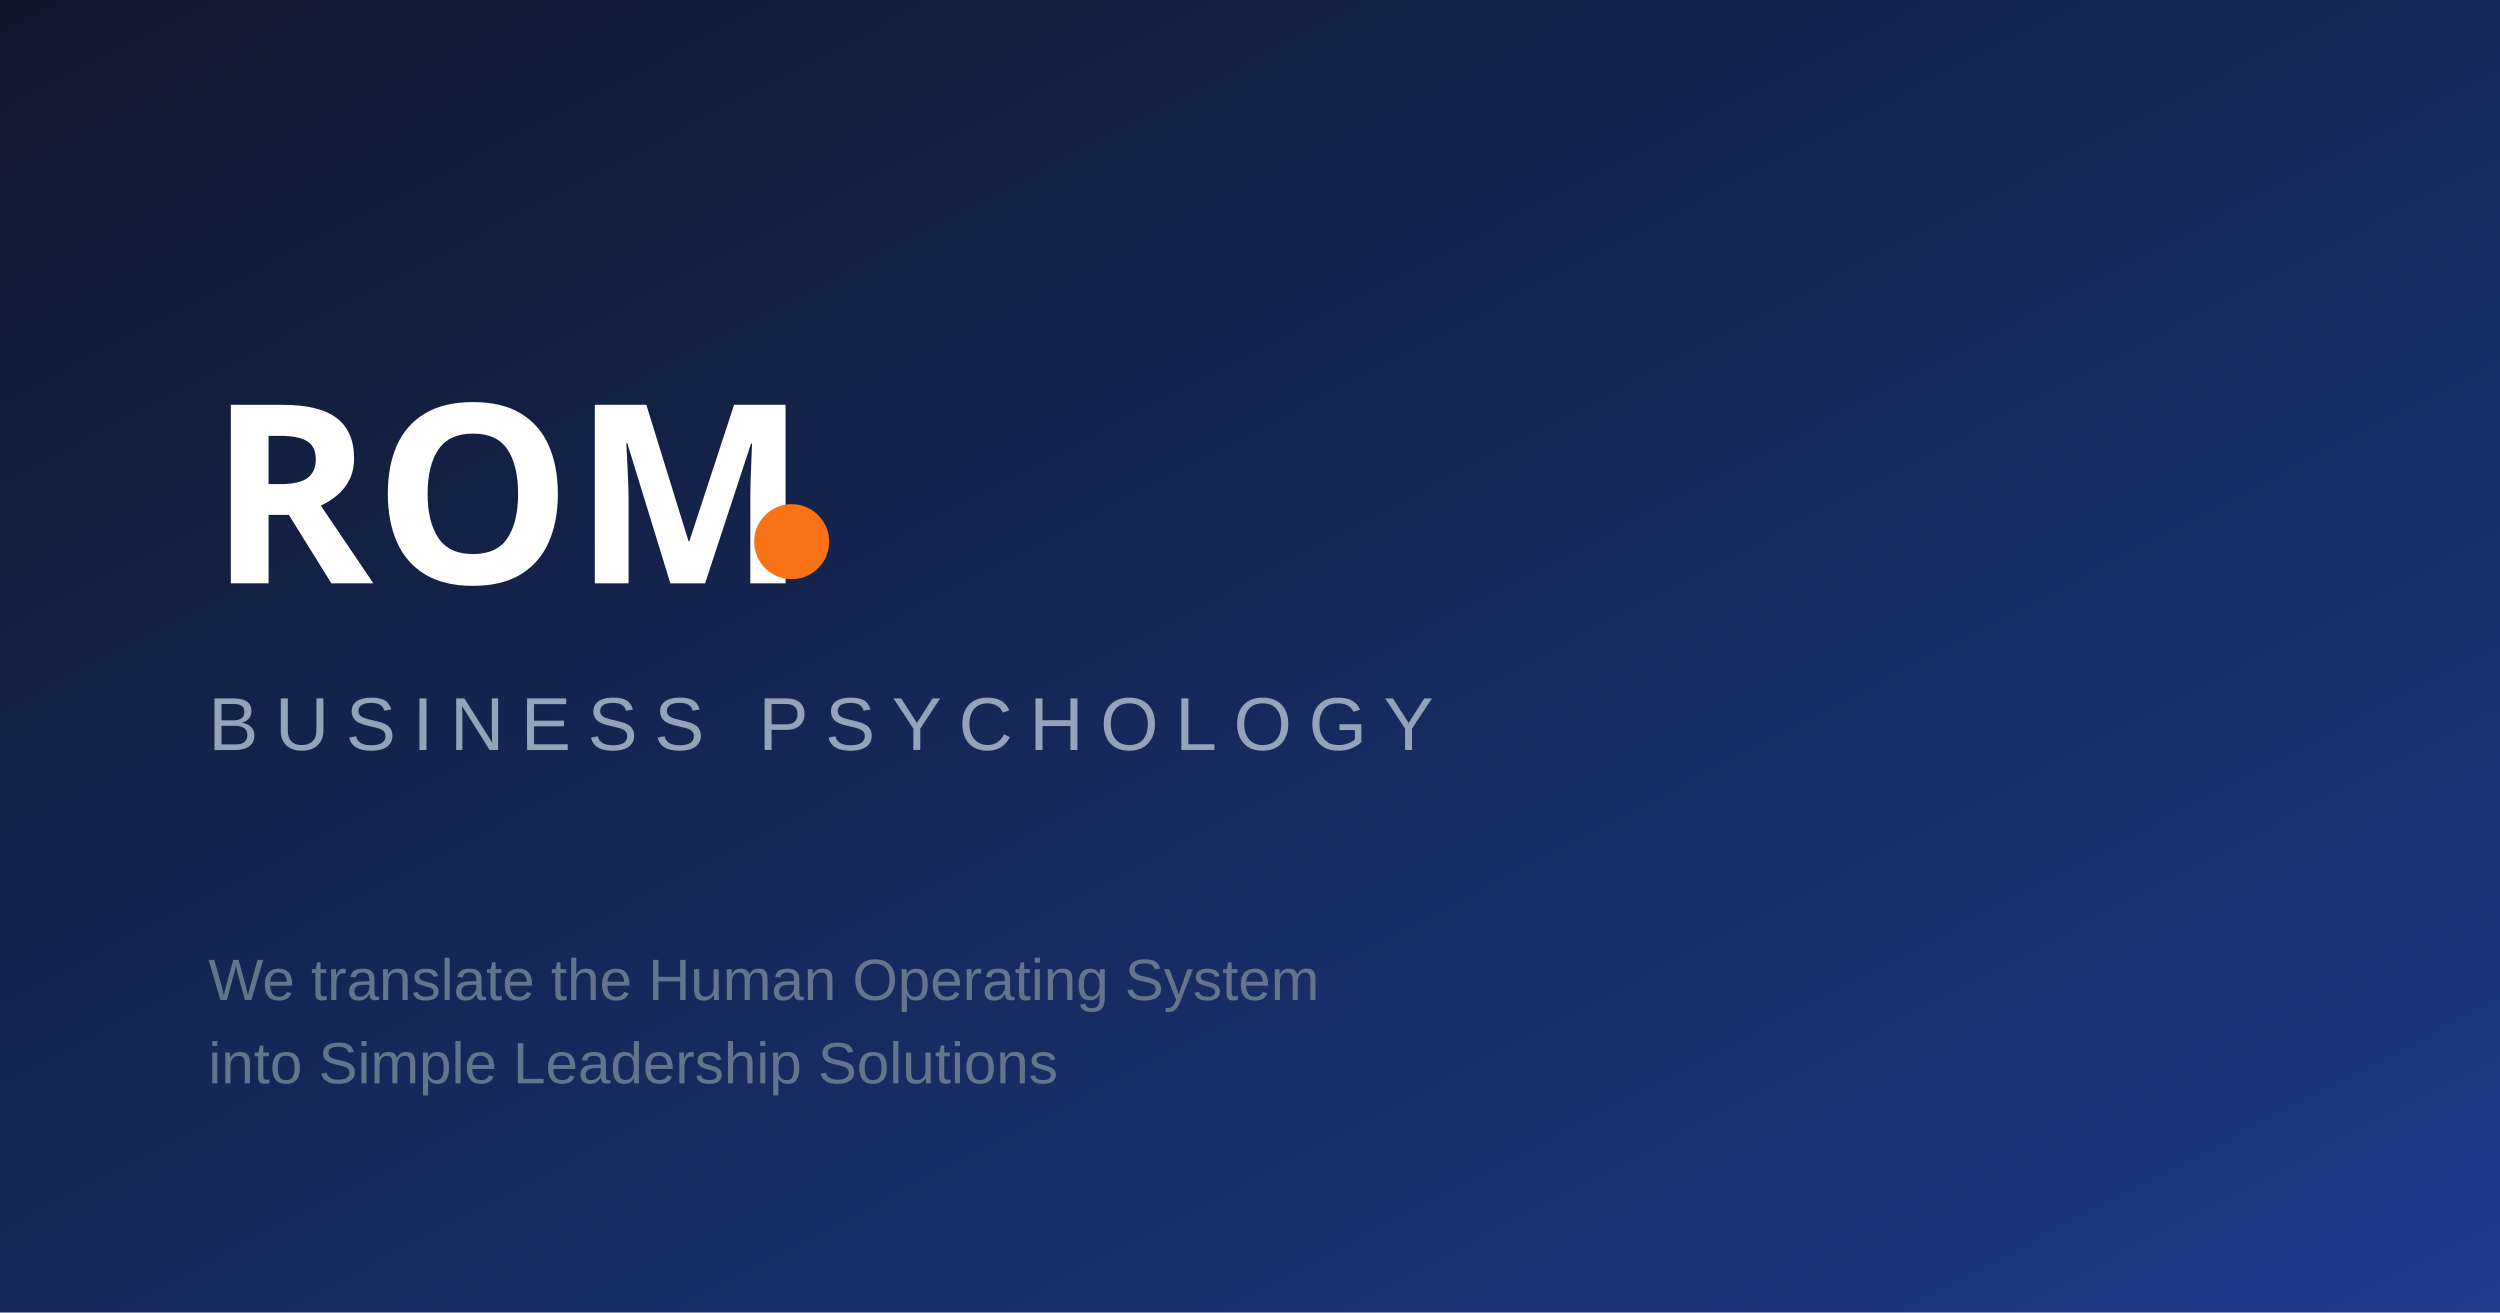
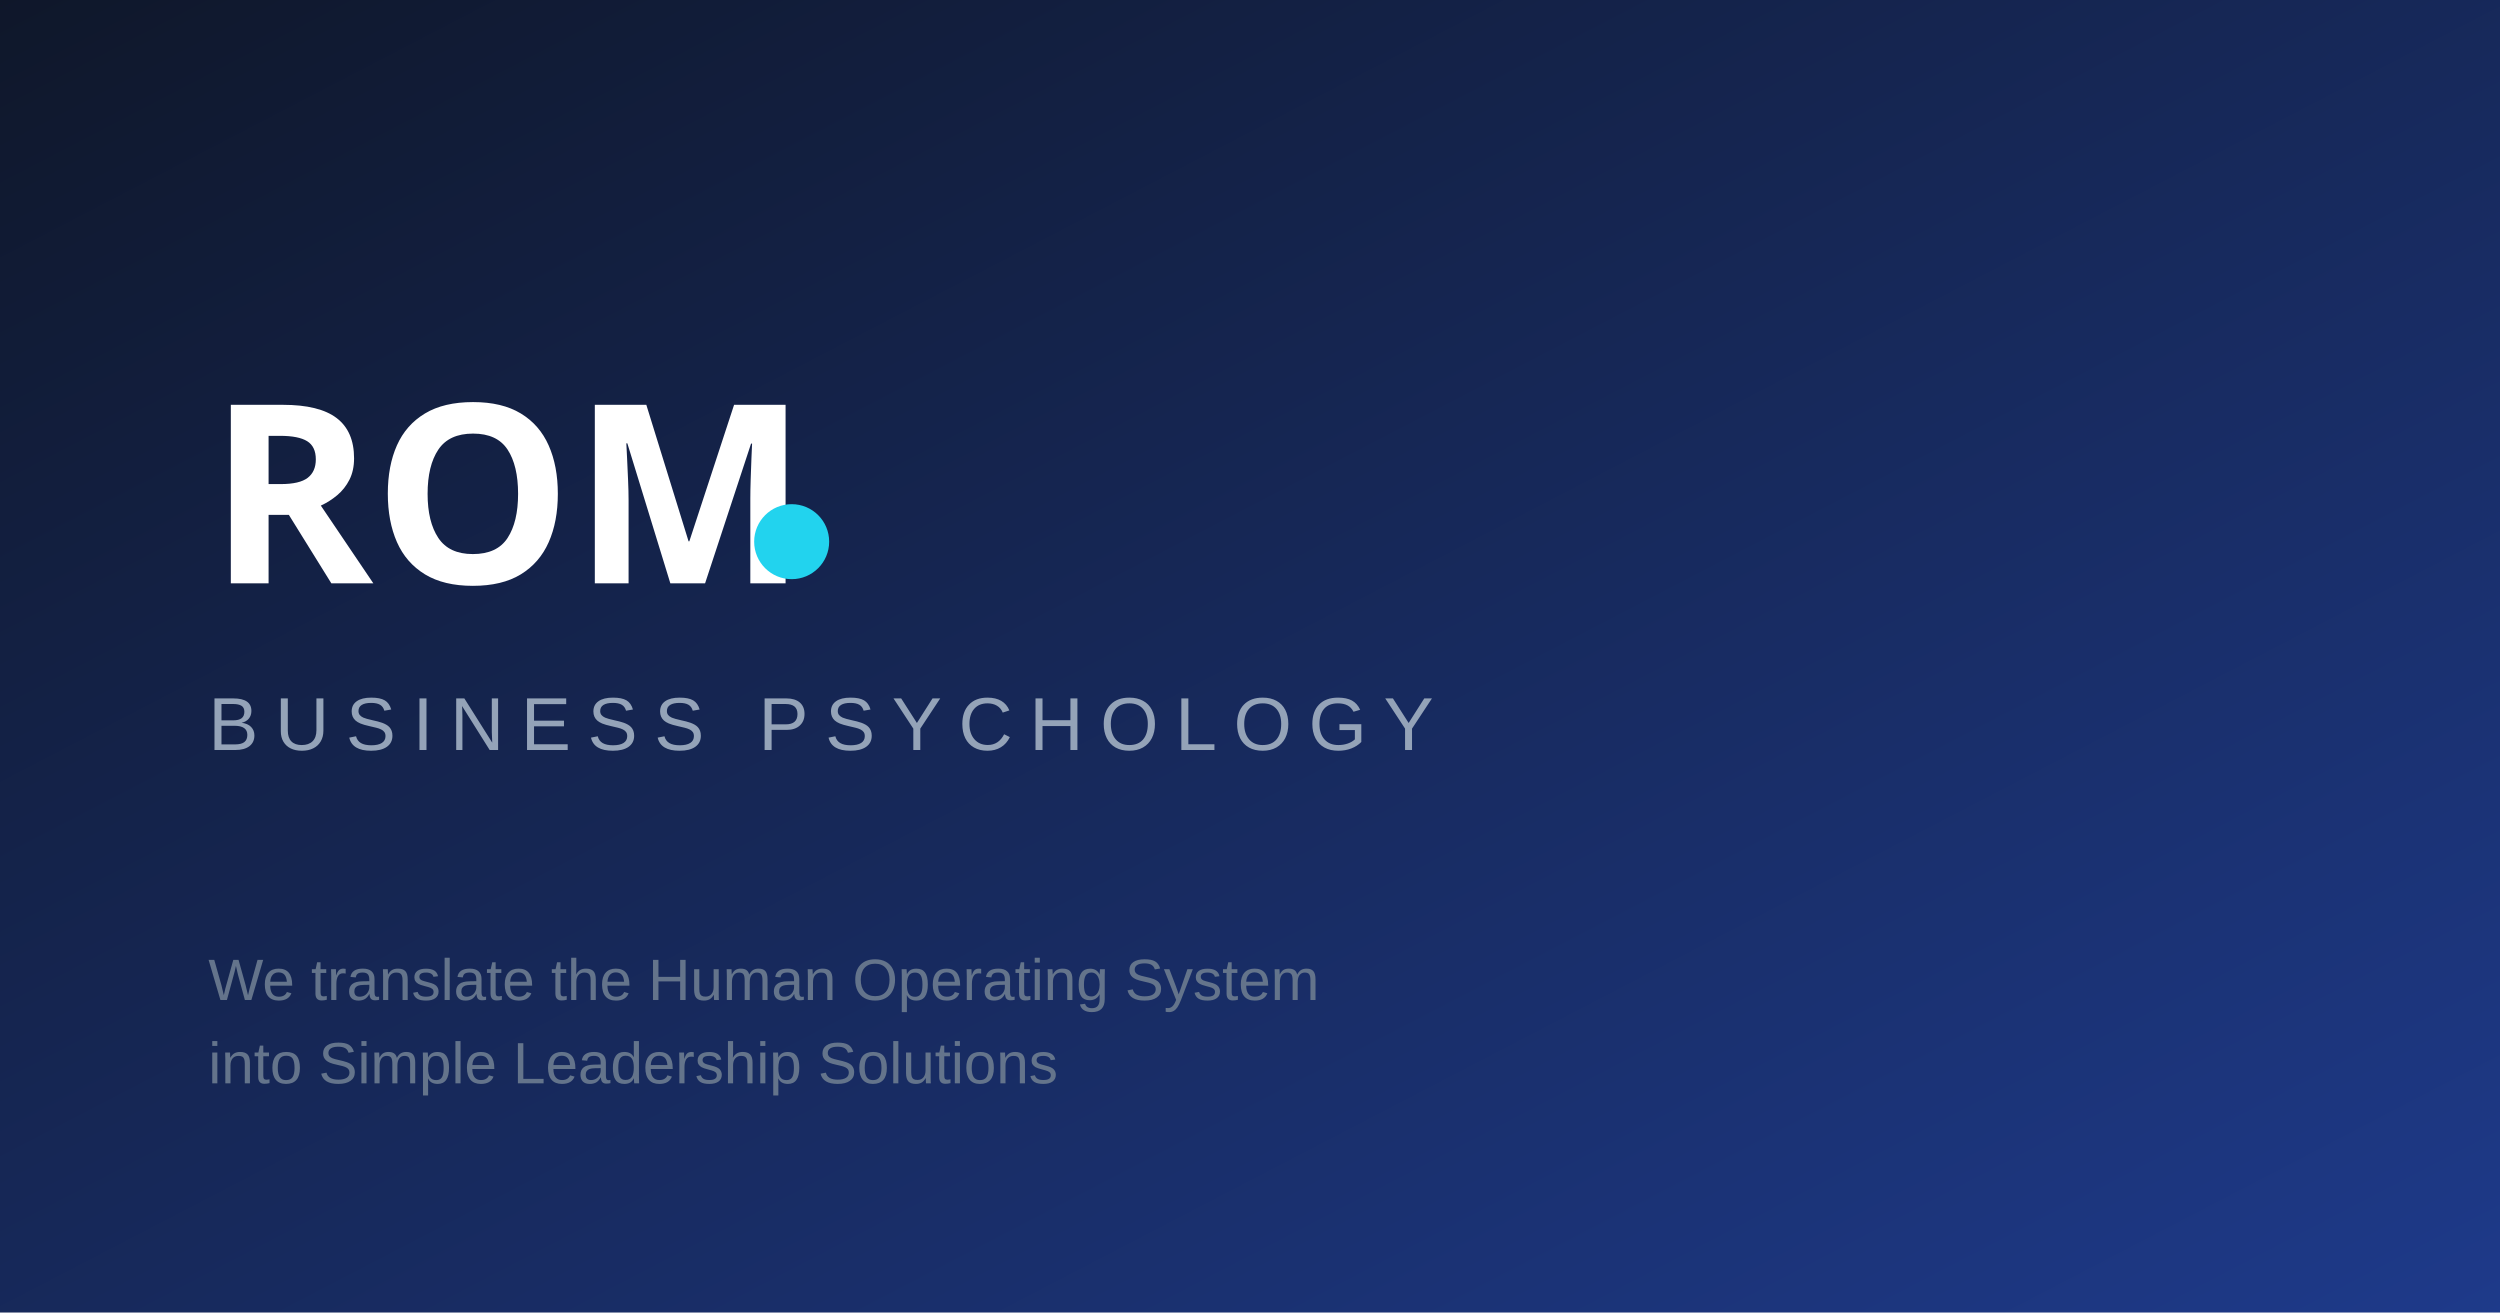
<svg xmlns="http://www.w3.org/2000/svg" viewBox="0 0 1200 630">
  <defs>
    <linearGradient id="bg" x1="0%" y1="0%" x2="100%" y2="100%">
      <stop offset="0%" style="stop-color:#0f172a" />
      <stop offset="100%" style="stop-color:#1e3a8a" />
    </linearGradient>
  </defs>
  <rect width="1200" height="630" fill="url(#bg)" />
  <text x="100" y="280" font-family="Arial Black, sans-serif" font-size="120" font-weight="900" fill="white">ROM</text>
-   <circle cx="380" cy="260" r="18" fill="#f97316" />
+   <circle cx="380" cy="260" r="18" fill="#22d3ee" />
  <text x="100" y="360" font-family="Arial, sans-serif" font-size="36" fill="#94a3b8" letter-spacing="8">BUSINESS PSYCHOLOGY</text>
  <text x="100" y="480" font-family="Arial, sans-serif" font-size="28" fill="#64748b">We translate the Human Operating System</text>
  <text x="100" y="520" font-family="Arial, sans-serif" font-size="28" fill="#64748b">into Simple Leadership Solutions</text>
</svg>
